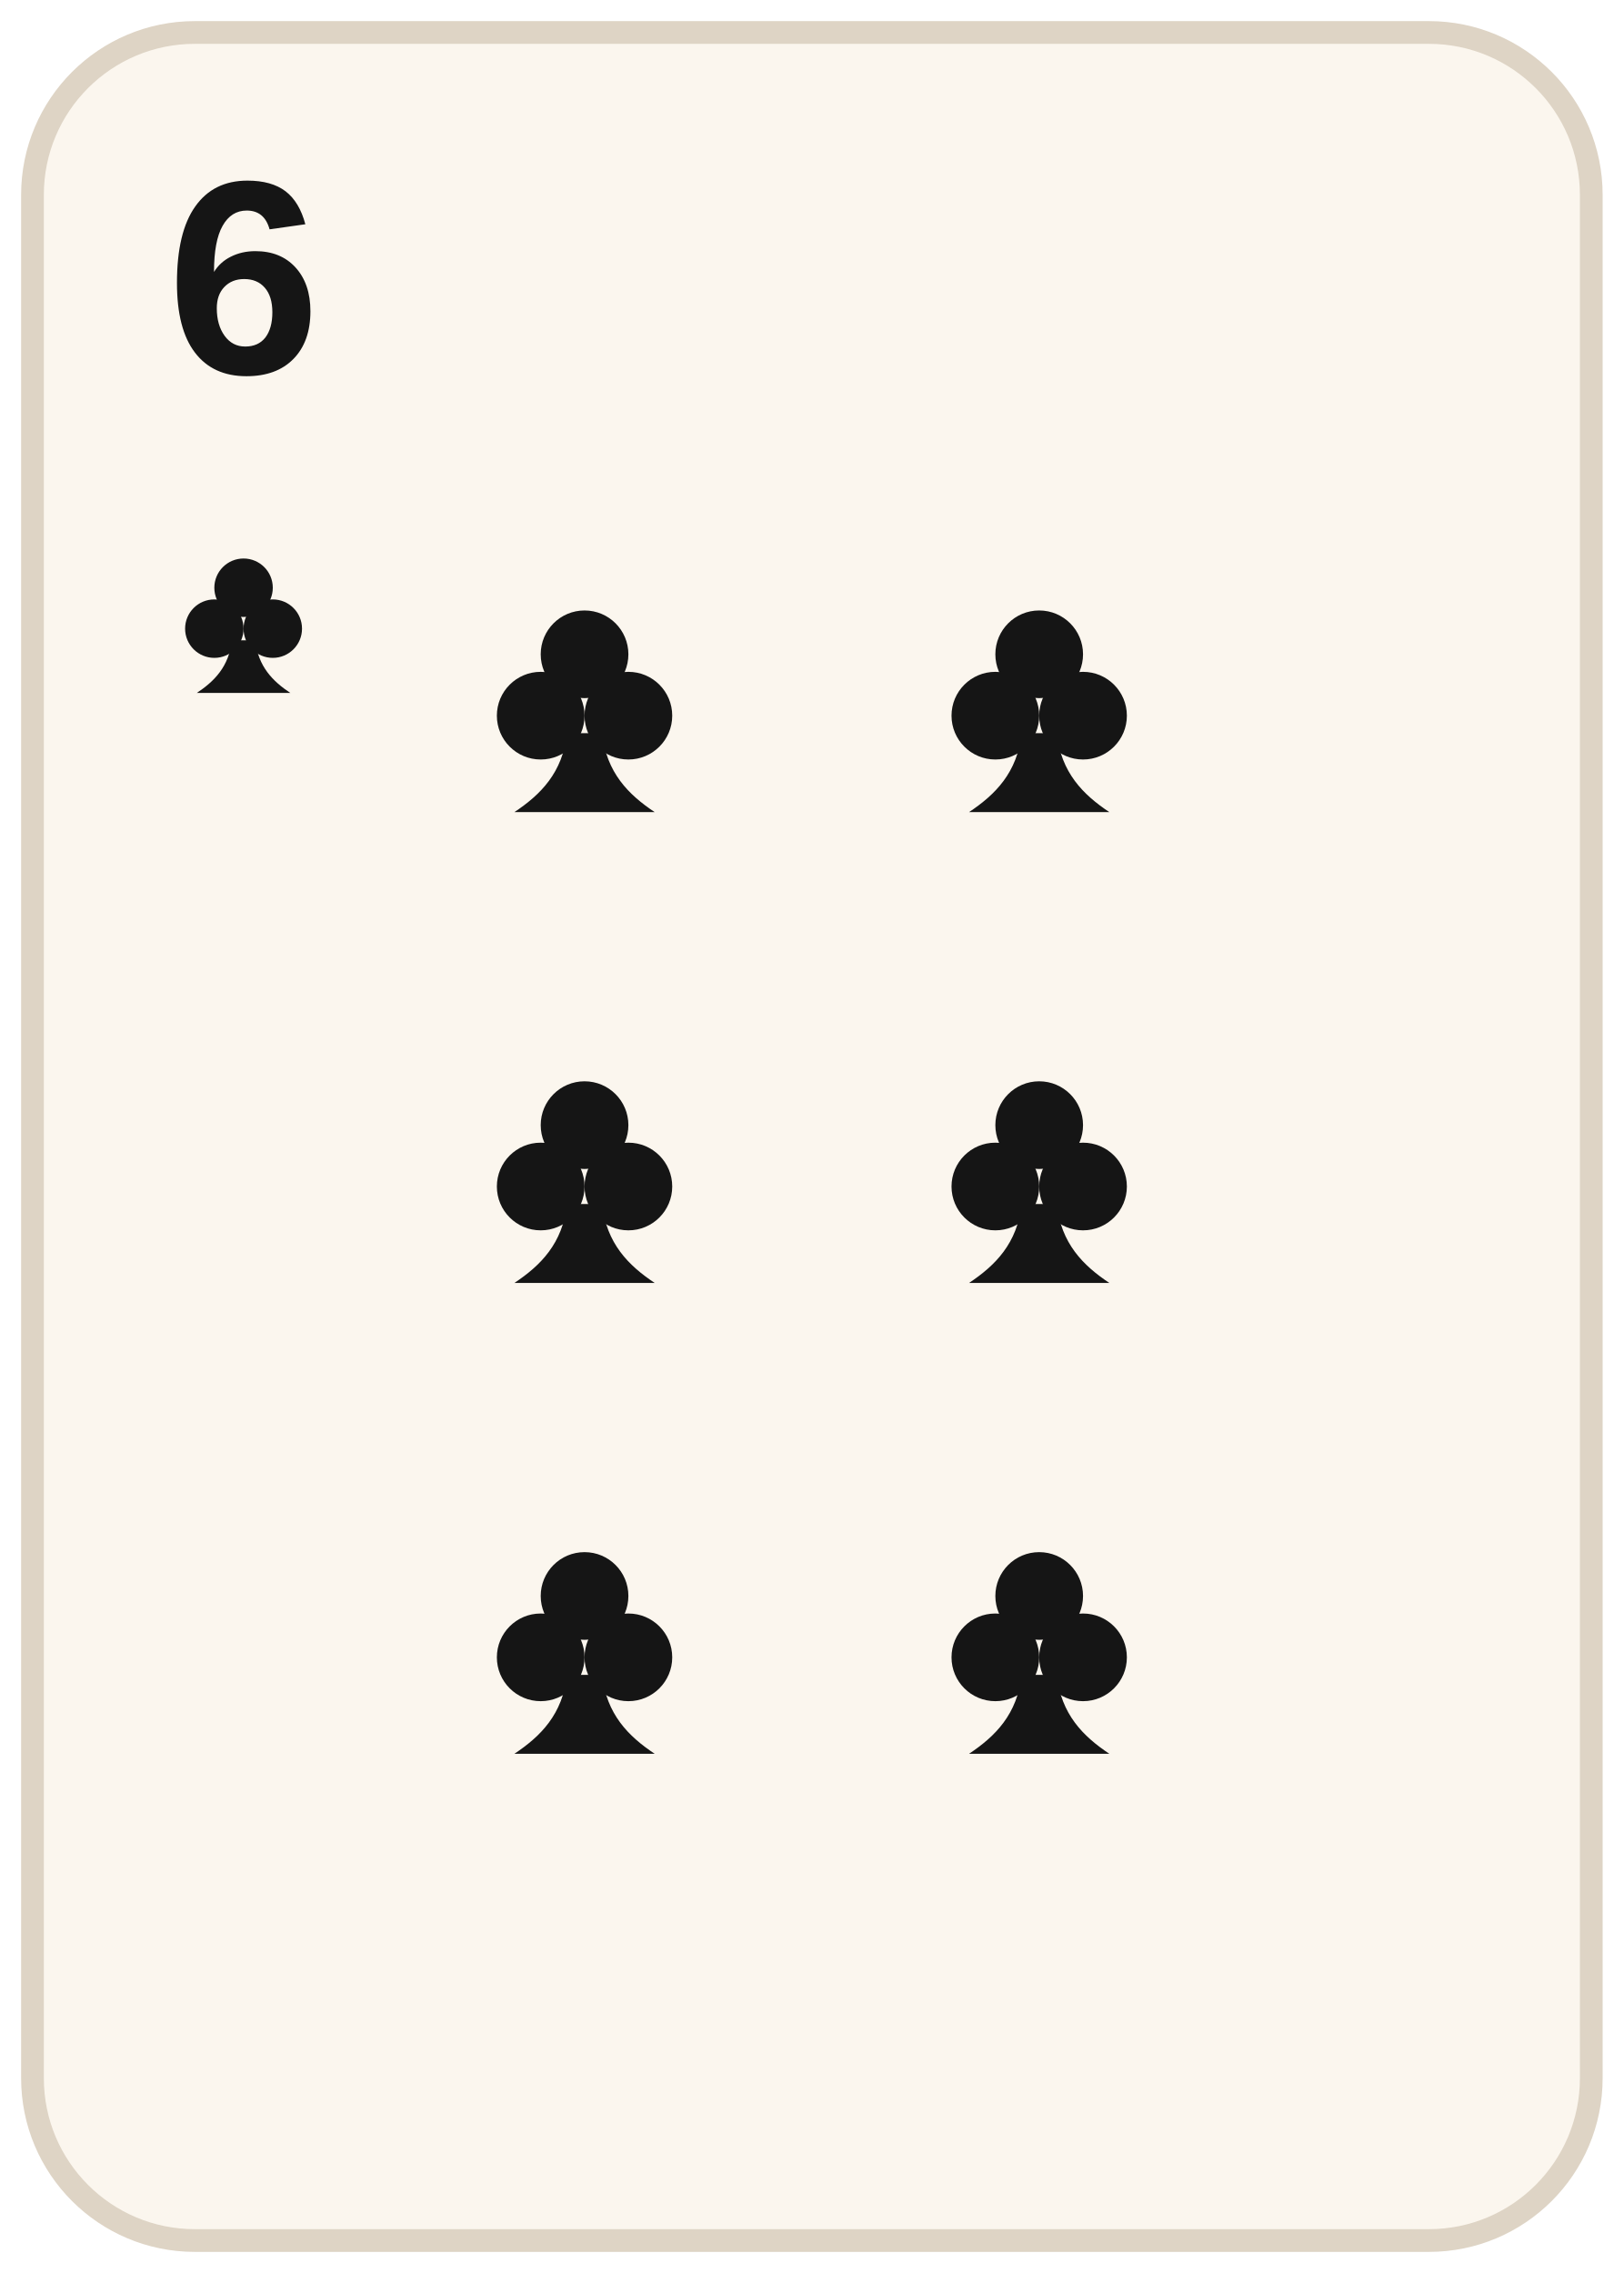
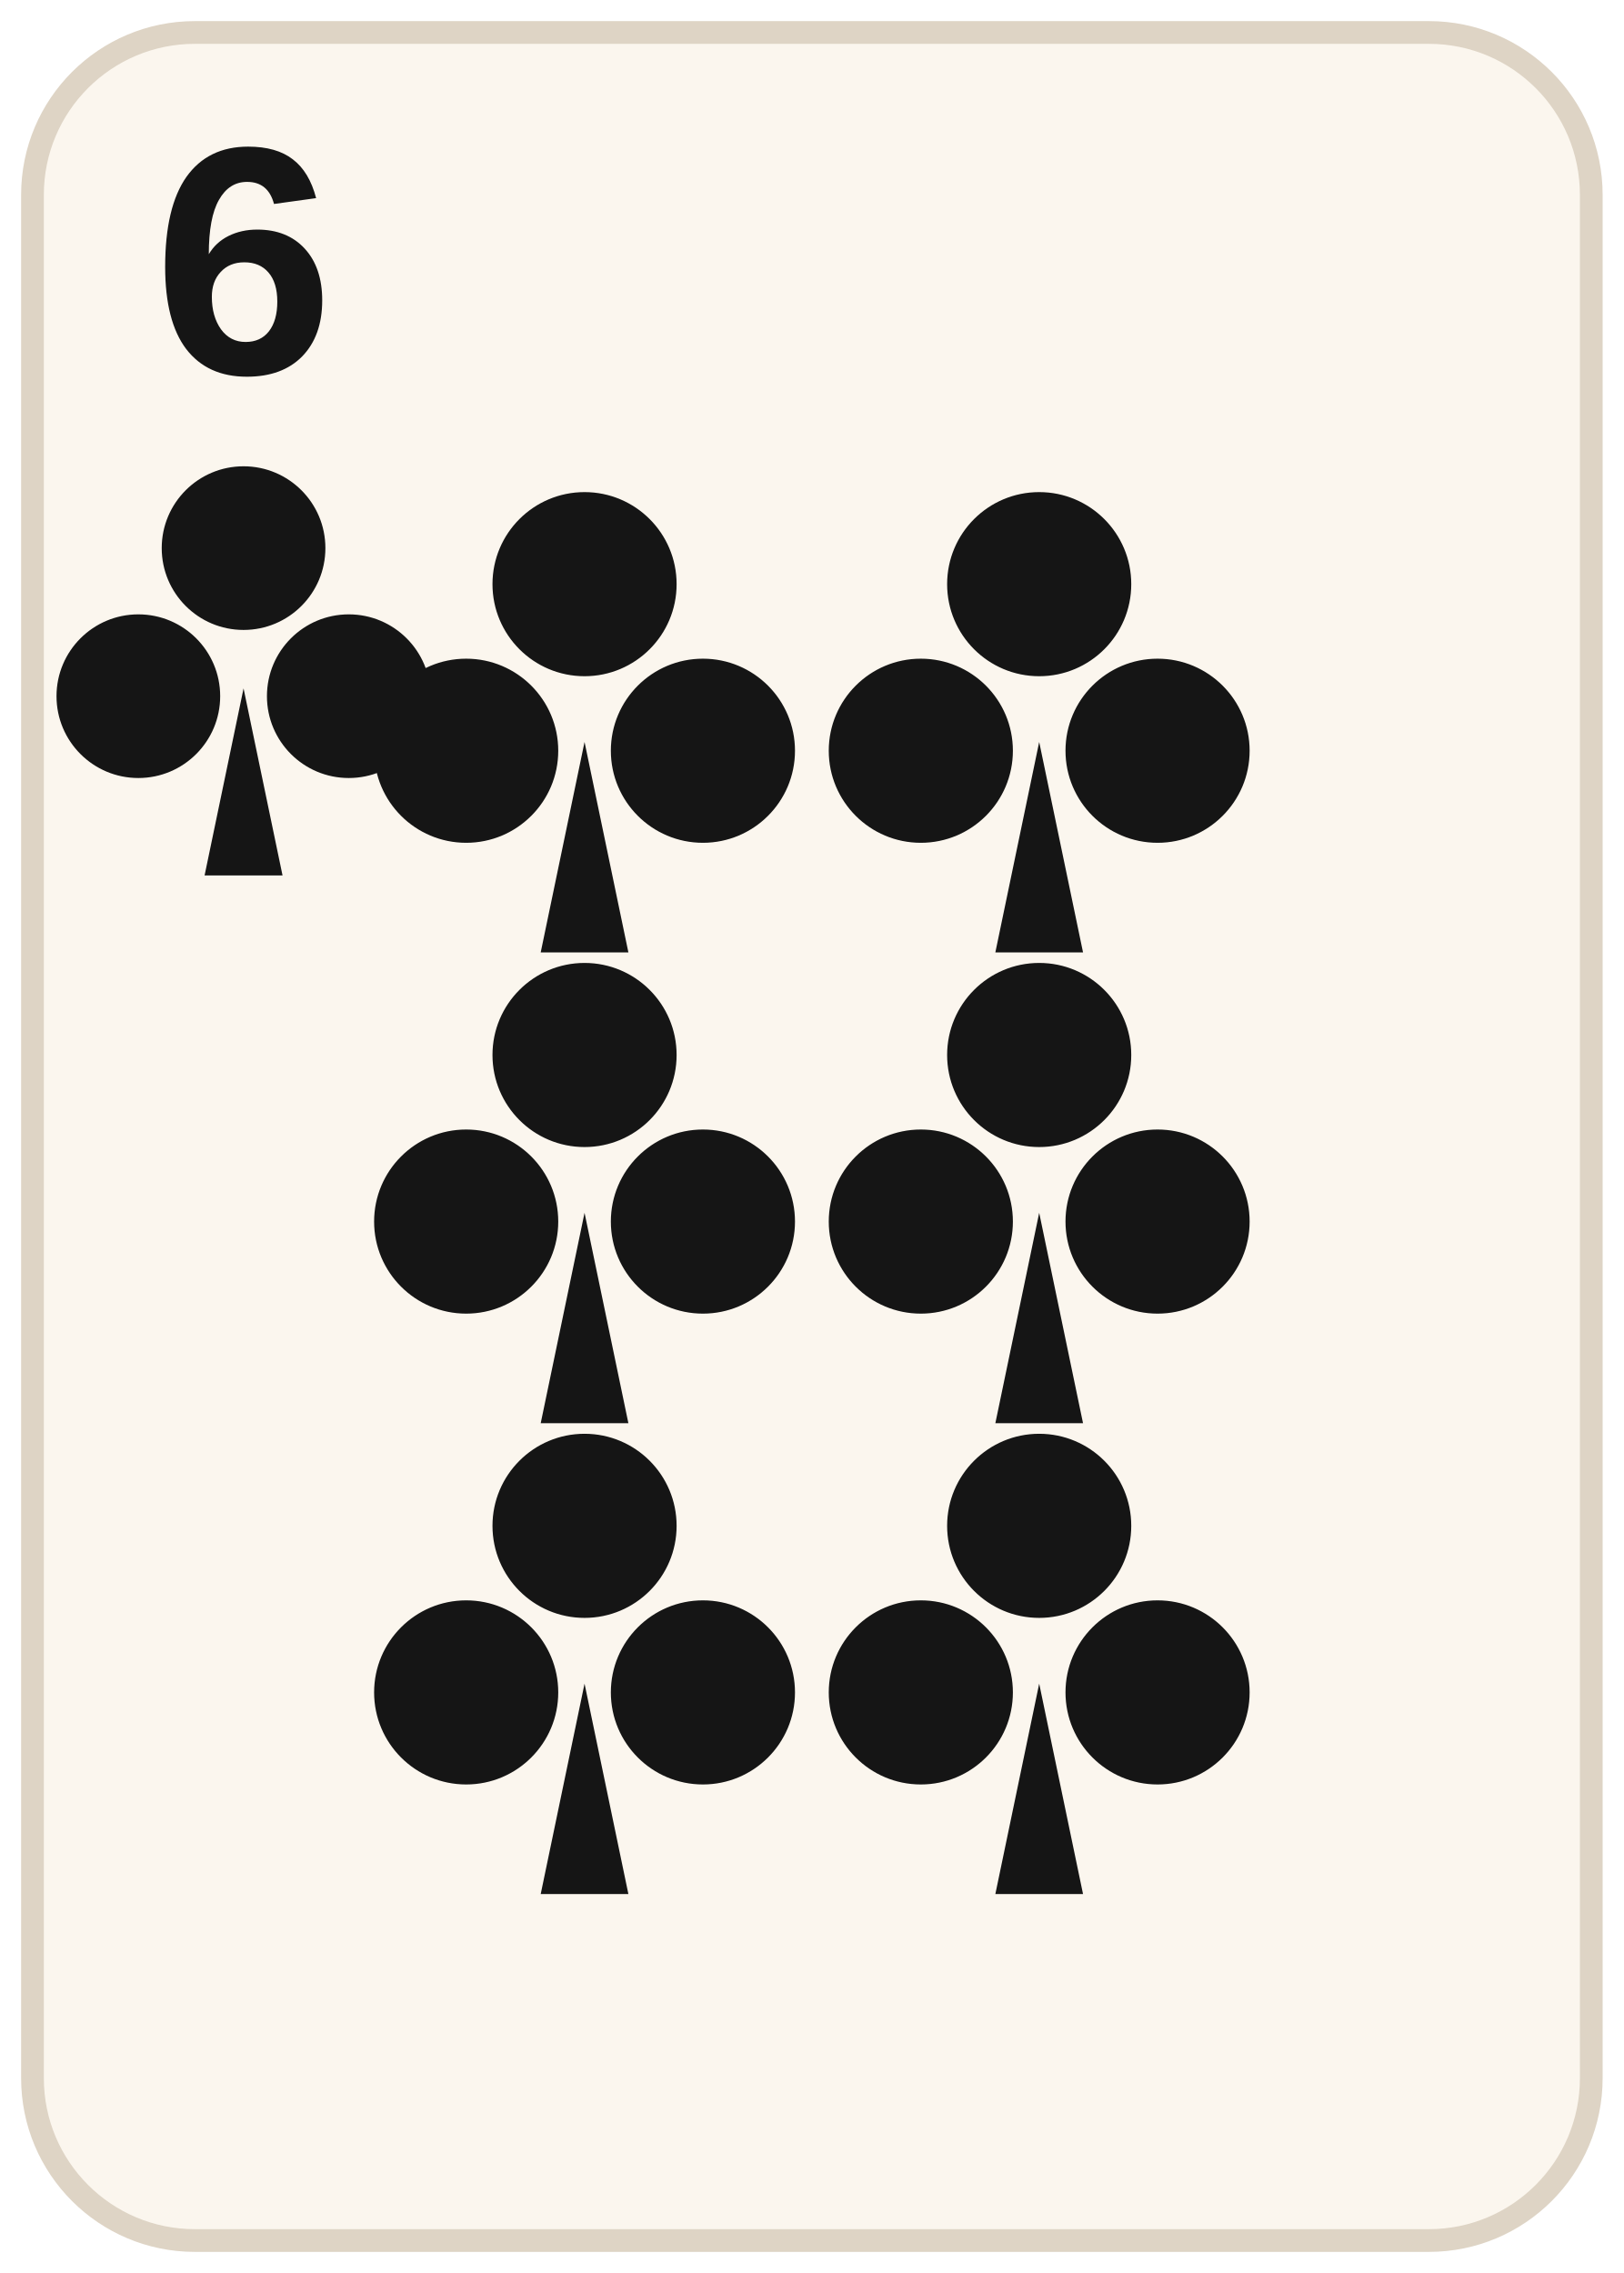
<svg xmlns="http://www.w3.org/2000/svg" viewBox="0 0 100 140" role="img" aria-label="6 of Clubs">
  <rect x="2" y="2" width="96" height="136" rx="10" fill="#fbf6ee" stroke="#ded4c5" stroke-width="1.4" />
  <g font-family="Haskoy,-apple-system,BlinkMacSystemFont,'Segoe UI',Arial,sans-serif">
-     <text x="15" y="23" fill="#151515" font-size="17" font-weight="600" text-anchor="middle">6</text>
-     <g fill="#151515" transform="translate(15 38) scale(0.18)">
-       <circle cx="0" cy="-10" r="10" />
-       <circle cx="-10" cy="4" r="10" />
-       <circle cx="10" cy="4" r="10" />
-       <path d="M-4 8c-1 9-6 14-12 18h32c-6-4-11-9-12-18Z" />
+     <text x="15" y="23" fill="#151515" font-size="20" font-weight="700" text-anchor="middle">6</text>
+     <g fill="#151515" transform="translate(15 40) scale(0.24)">
+       <path d="M-21-26a21 21 0 1 0 42 0 21 21 0 1 0-42 0ZM-48 12a21 21 0 1 0 42 0 21 21 0 1 0-42 0ZM6 12a21 21 0 1 0 42 0 21 21 0 1 0-42 0ZM0 10 10 58H-10Z" />
    </g>
  </g>
  <g>
    <g fill="#151515" transform="translate(36 43) scale(0.27)">
-       <circle cx="0" cy="-10" r="10" />
-       <circle cx="-10" cy="4" r="10" />
-       <circle cx="10" cy="4" r="10" />
-       <path d="M-4 8c-1 9-6 14-12 18h32c-6-4-11-9-12-18Z" />
+       <path d="M-21-26a21 21 0 1 0 42 0 21 21 0 1 0-42 0ZM-48 12a21 21 0 1 0 42 0 21 21 0 1 0-42 0ZM6 12a21 21 0 1 0 42 0 21 21 0 1 0-42 0ZM0 10 10 58H-10Z" />
    </g>
    <g fill="#151515" transform="translate(64 43) scale(0.27)">
-       <circle cx="0" cy="-10" r="10" />
-       <circle cx="-10" cy="4" r="10" />
-       <circle cx="10" cy="4" r="10" />
-       <path d="M-4 8c-1 9-6 14-12 18h32c-6-4-11-9-12-18Z" />
+       <path d="M-21-26a21 21 0 1 0 42 0 21 21 0 1 0-42 0ZM-48 12a21 21 0 1 0 42 0 21 21 0 1 0-42 0ZM6 12a21 21 0 1 0 42 0 21 21 0 1 0-42 0ZM0 10 10 58H-10Z" />
    </g>
    <g fill="#151515" transform="translate(36 72) scale(0.27)">
-       <circle cx="0" cy="-10" r="10" />
-       <circle cx="-10" cy="4" r="10" />
-       <circle cx="10" cy="4" r="10" />
-       <path d="M-4 8c-1 9-6 14-12 18h32c-6-4-11-9-12-18Z" />
+       <path d="M-21-26a21 21 0 1 0 42 0 21 21 0 1 0-42 0ZM-48 12a21 21 0 1 0 42 0 21 21 0 1 0-42 0ZM6 12a21 21 0 1 0 42 0 21 21 0 1 0-42 0ZM0 10 10 58H-10Z" />
    </g>
    <g fill="#151515" transform="translate(64 72) scale(0.27)">
-       <circle cx="0" cy="-10" r="10" />
-       <circle cx="-10" cy="4" r="10" />
-       <circle cx="10" cy="4" r="10" />
-       <path d="M-4 8c-1 9-6 14-12 18h32c-6-4-11-9-12-18Z" />
+       <path d="M-21-26a21 21 0 1 0 42 0 21 21 0 1 0-42 0ZM-48 12a21 21 0 1 0 42 0 21 21 0 1 0-42 0ZM6 12a21 21 0 1 0 42 0 21 21 0 1 0-42 0ZM0 10 10 58H-10Z" />
    </g>
    <g fill="#151515" transform="translate(36 101) scale(0.27)">
-       <circle cx="0" cy="-10" r="10" />
-       <circle cx="-10" cy="4" r="10" />
-       <circle cx="10" cy="4" r="10" />
-       <path d="M-4 8c-1 9-6 14-12 18h32c-6-4-11-9-12-18Z" />
+       <path d="M-21-26a21 21 0 1 0 42 0 21 21 0 1 0-42 0ZM-48 12a21 21 0 1 0 42 0 21 21 0 1 0-42 0ZM6 12a21 21 0 1 0 42 0 21 21 0 1 0-42 0ZM0 10 10 58H-10Z" />
    </g>
    <g fill="#151515" transform="translate(64 101) scale(0.27)">
-       <circle cx="0" cy="-10" r="10" />
-       <circle cx="-10" cy="4" r="10" />
-       <circle cx="10" cy="4" r="10" />
-       <path d="M-4 8c-1 9-6 14-12 18h32c-6-4-11-9-12-18Z" />
+       <path d="M-21-26a21 21 0 1 0 42 0 21 21 0 1 0-42 0ZM-48 12a21 21 0 1 0 42 0 21 21 0 1 0-42 0ZM6 12a21 21 0 1 0 42 0 21 21 0 1 0-42 0ZM0 10 10 58H-10Z" />
    </g>
  </g>
</svg>
